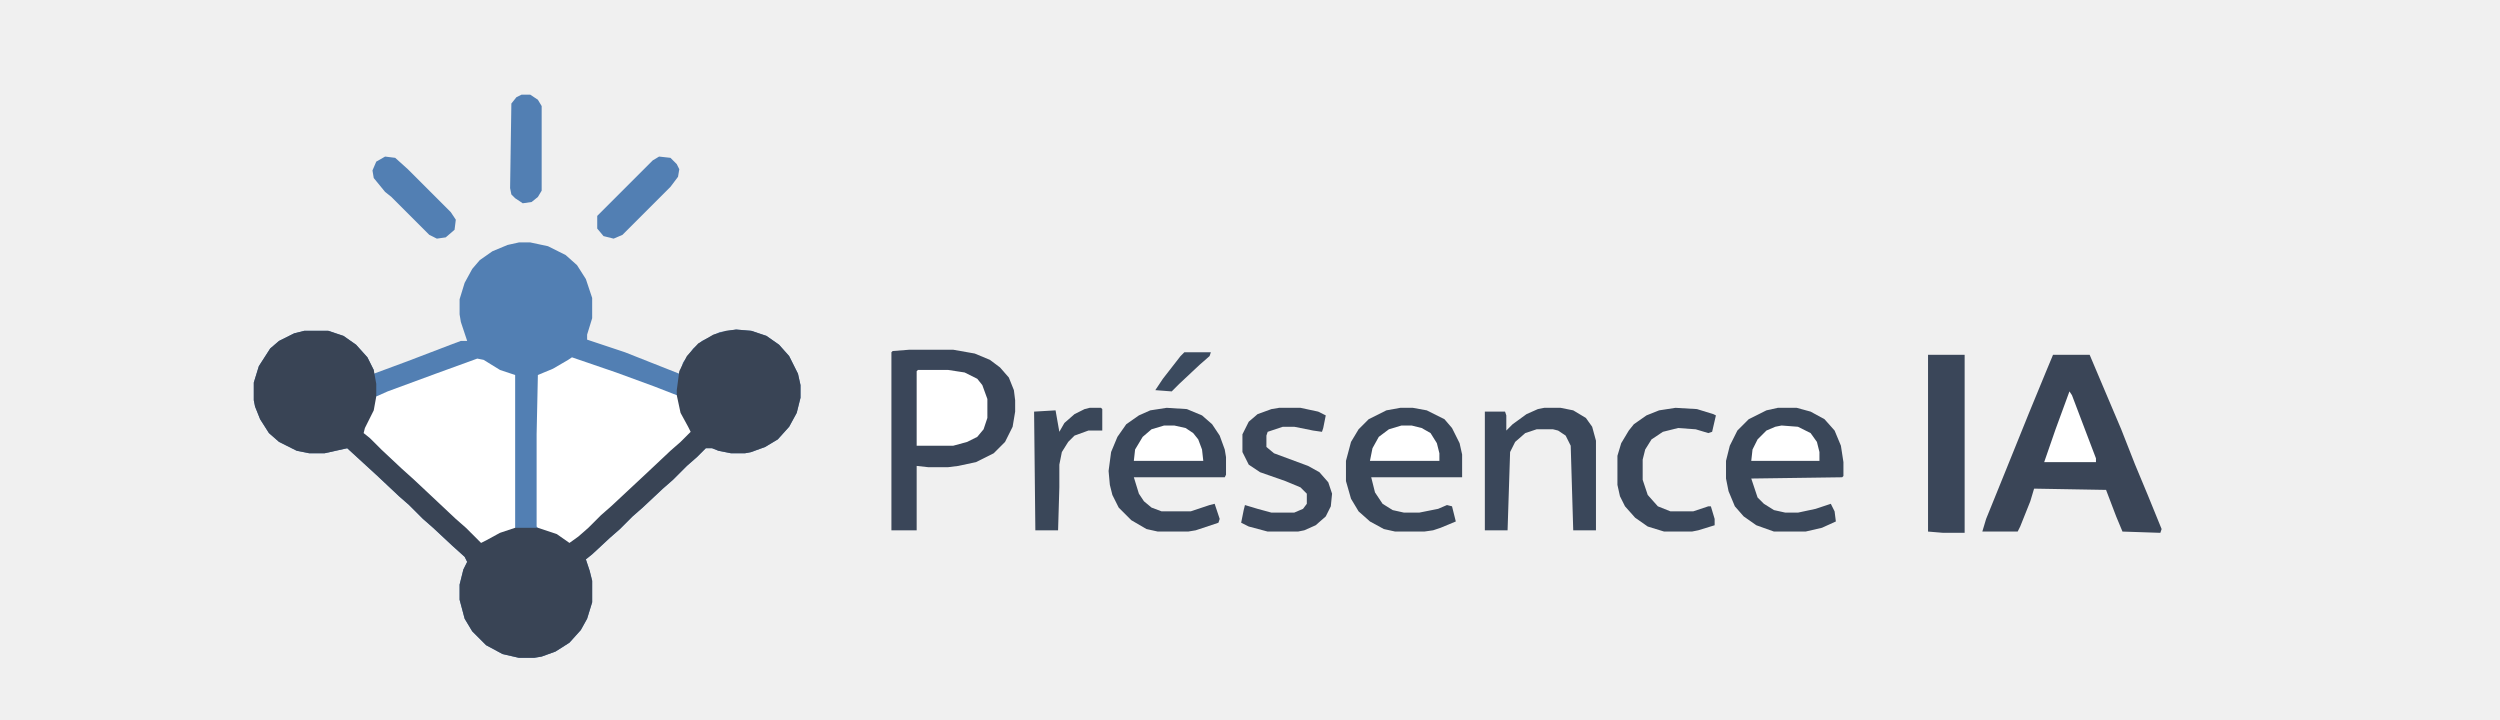
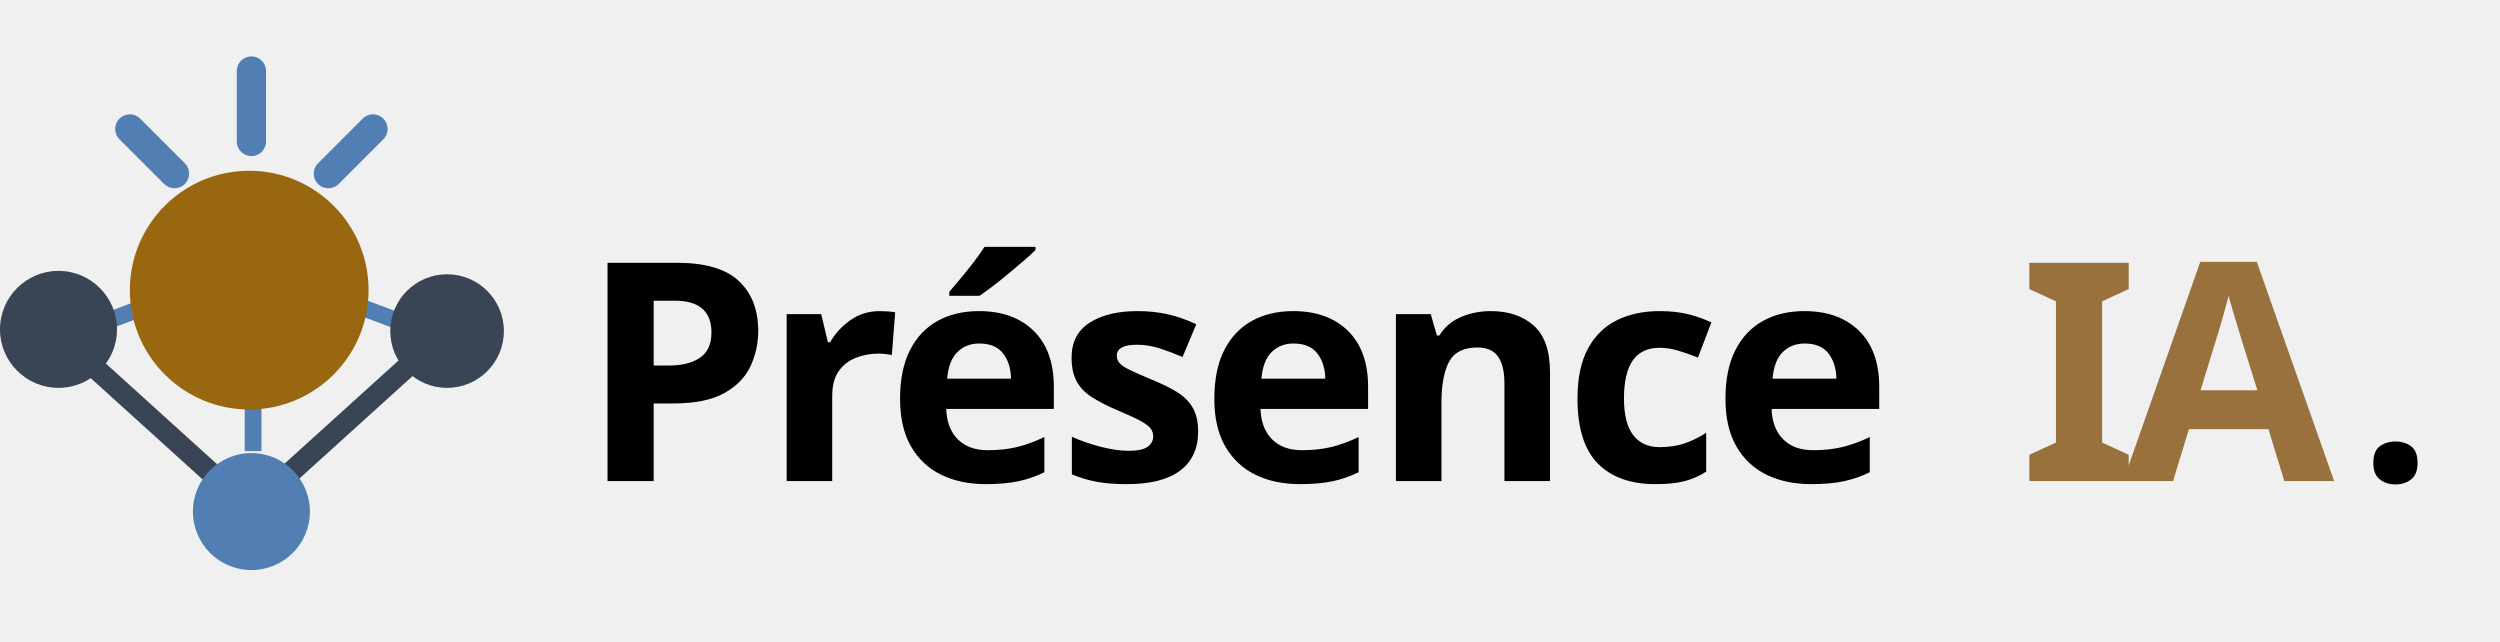
- <svg xmlns="http://www.w3.org/2000/svg" version="1.1" viewBox="60 650 1980 570">
-   <path transform="translate(471,842)" d="m0 0h9l14 3 14 7 9 8 7 11 5 15v16l-4 13v4l30 10 43 17 3-9 8-11 7-6 14-7 13-2 12 1 12 4 10 7 8 9 7 14 2 9v10l-3 12-6 11-9 10-10 6-11 4-5 1h-11l-10-2-5-2h-5l-7 7-8 7-11 11-8 7-16 15-8 7-10 10-8 7-14 13-5 4 3 9 2 8v17l-4 13-5 9-9 10-11 7-11 4-6 1h-12l-13-3-13-7-11-11-6-10-4-15v-12l3-12 3-6-2-4-10-9-15-14-8-7-11-11-8-7-17-16-24-22-18 4h-12l-10-2-14-7-8-7-7-11-4-10-1-5v-14l4-13 9-14 7-6 12-6 8-2h19l12 4 10 7 9 10 5 10v3l27-10 34-13 8-3h5l-5-15-1-6v-12l4-13 6-11 6-7 10-7 12-5z" fill="#527FB3" />
-   <path transform="translate(643,911)" d="m0 0 12 1 12 4 10 7 8 9 7 14 2 9v10l-3 12-6 11-9 10-10 6-11 4-5 1h-11l-10-2-5-2h-5l-7 7-8 7-11 11-8 7-16 15-8 7-10 10-8 7-14 13-5 4 3 9 2 8v17l-4 13-5 9-9 10-11 7-11 4-6 1h-12l-13-3-13-7-11-11-6-10-4-15v-12l3-12 3-6-2-4-10-9-15-14-8-7-11-11-8-7-17-16-24-22-18 4h-12l-10-2-14-7-8-7-7-11-4-10-1-5v-14l4-13 9-14 7-6 12-6 8-2h19l12 4 10 7 9 10 5 10 2 11v18l-5 12-4 6 1 4 10 9 11 11 8 7 17 16 10 9 7 7 8 7 17 16 3 3 20-10 4-1h25l13 5 9 6 12-11 8-7 10-10 8-7 13-12 16-15 15-14 12-11-6-11-4-11v-11l2-15 6-12 9-10 12-7 10-3z" fill="#394455" />
-   <path transform="translate(513,933)" d="m0 0 35 12 30 11 18 7 3 14 6 11 2 4-8 8-8 7-17 16-30 28-8 7-10 10-8 7-7 5-10-7-15-5-1-1v-73l1-47 12-5 12-7z" fill="#fff" />
-   <path transform="translate(438,934)" d="m0 0 5 1 13 8 12 4v121l-12 4-11 6-4 2-12-12-8-7-33-31-10-9-16-15-9-9-5-4 1-4 7-14 2-11 9-4 38-14z" fill="#fff" />
-   <path transform="translate(1686,931)" d="m0 0h29l11 26 14 33 11 28 10 24 11 27-1 3-30-1-5-12-8-21-57-1-3 10-8 20-2 4h-28l3-10 15-37 19-47 14-34z" fill="#3A4557" />
-   <path transform="translate(780,927)" d="m0 0h35l17 3 12 5 8 6 7 8 4 10 1 8v9l-2 12-6 12-9 9-14 7-14 3-8 1h-16l-9-1v51h-20v-141l1-1z" fill="#3A4659" />
-   <path transform="translate(1468,973)" d="m0 0h15l11 3 11 6 8 9 5 12 2 13v11l-1 1-72 1 5 15 5 5 8 5 9 2h10l14-3 12-4 3 6 1 8-11 5-13 3h-25l-14-5-10-7-7-8-5-12-2-10v-14l3-12 6-12 9-9 14-7z" fill="#3A4759" />
-   <path transform="translate(984,973)" d="m0 0 16 1 12 5 8 7 6 9 4 11 1 6v14l-1 2h-72l4 13 4 6 6 5 8 3h23l15-5 4-1 4 12-1 3-18 6-6 1h-24l-9-2-12-7-10-10-5-10-2-8-1-11 2-15 5-12 7-10 10-7 9-4z" fill="#3A475A" />
-   <path transform="translate(1169,973)" d="m0 0h10l11 2 14 7 6 7 6 12 2 9v18h-72l3 12 6 9 8 5 9 2h12l15-3 7-3 4 1 3 12-12 5-6 2-7 1h-23l-9-2-11-6-9-8-6-10-4-14v-16l4-15 6-10 8-8 14-7z" fill="#3A4759" />
-   <path transform="translate(1283,973)" d="m0 0h13l10 2 10 6 5 7 3 11v71h-18l-2-67-4-8-6-4-4-1h-13l-9 3-8 7-4 8-2 62h-18v-94h16l1 3v12l5-5 11-8 9-4z" fill="#3A475A" />
-   <path transform="translate(1587,931)" d="m0 0h29v141h-17l-12-1z" fill="#3A4659" />
-   <path transform="translate(1073,973)" d="m0 0h17l14 3 6 3-2 10-1 3-7-1-15-3h-9l-12 4-1 3v9l6 5 27 10 9 5 7 8 3 9-1 10-4 8-8 7-9 4-5 1h-24l-15-4-6-3 2-10 1-4 10 3 11 3h18l7-3 3-4v-8l-5-5-12-5-20-7-9-6-5-10v-14l5-10 7-6 11-4z" fill="#3B475A" />
-   <path transform="translate(1387,973)" d="m0 0 17 1 13 4 2 1-3 13-3 1-10-3-14-1-12 3-9 6-5 8-2 8v16l4 12 8 9 10 4h18l12-4h2l3 10v5l-13 4-5 1h-22l-13-4-10-7-8-9-4-8-2-9v-23l3-10 6-10 4-5 10-7 10-4z" fill="#3A475A" />
-   <path transform="translate(787,943)" d="m0 0h24l13 2 10 5 4 5 4 11v15l-3 9-5 6-8 4-11 3h-29v-59z" fill="#fff" />
-   <path transform="translate(923,973)" d="m0 0h9l1 1v17h-11l-11 4-5 5-5 8-2 10v18l-1 34h-18l-1-94 17-1 3 17 4-7 8-7 8-4z" fill="#3A4759" />
-   <path transform="translate(473,725)" d="m0 0h7l6 4 3 5v67l-3 5-5 4-7 1-6-4-3-3-1-5 1-67 4-5z" fill="#527FB3" />
-   <path transform="translate(365,774)" d="m0 0 8 1 10 9 34 34 4 6-1 8-7 6-7 1-6-3-30-30-5-4-9-11-1-6 3-7z" fill="#527FB3" />
-   <path transform="translate(582,774)" d="m0 0 9 1 5 5 2 4-1 6-6 8-38 38-7 3-8-2-5-6v-10l44-44z" fill="#527FB3" />
-   <path transform="translate(1170,987)" d="m0 0h8l8 2 7 4 5 8 2 8v6h-55l2-10 5-9 8-6z" fill="#fff" />
-   <path transform="translate(982,987)" d="m0 0h8l9 2 6 4 4 5 3 8 1 9h-55l1-9 6-10 7-6z" fill="#fff" />
-   <path transform="translate(1471,987)" d="m0 0 13 1 10 5 5 7 2 8v7h-54l1-9 4-8 7-7 7-3z" fill="#fff" />
-   <path transform="translate(1699,960)" d="m0 0 2 3 11 29 8 21v3h-41l9-26z" fill="#fff" />
-   <path transform="translate(998,929)" d="m0 0h21l-1 3-8 7-16 15-6 6-13-1 6-9 14-18z" fill="#3B4A5E" />
+ <svg xmlns="http://www.w3.org/2000/svg" id="Calque_1" version="1.1" viewBox="0 0 2222.73 570">
+   <defs>
+     <style>
+       .st0 {
+         fill: none;
+         stroke: #527fb3;
+         stroke-linecap: round;
+         stroke-miterlimit: 10;
+         stroke-width: 26px;
+       }
+ 
+       .st1 {
+         fill: #996710;
+       }
+ 
+       .st2, .st3, .st4, .st5, .st6 {
+         isolation: isolate;
+       }
+ 
+       .st7 {
+         fill: #394455;
+       }
+ 
+       .st3 {
+         font-size: 230px;
+       }
+ 
+       .st3, .st4, .st5, .st6 {
+         font-family: GillSans-Bold, 'Gill Sans';
+         font-weight: 700;
+       }
+ 
+       .st4 {
+         letter-spacing: -.03em;
+       }
+ 
+       .st4, .st5, .st6 {
+         font-size: 271.79px;
+       }
+ 
+       .st8 {
+         fill: #527fb3;
+       }
+ 
+       .st6 {
+         fill: #99713d;
+         letter-spacing: -.05em;
+       }
+     </style>
+   </defs>
+   <g>
+     <g>
+       <line class="st0" x1="223.53" y1="125.75" x2="223.53" y2="63.16" />
+       <line class="st0" x1="291.93" y1="154.37" x2="331.63" y2="114.67" />
+       <line class="st0" x1="155.13" y1="154.37" x2="115.43" y2="114.67" />
+     </g>
+     <rect class="st8" x="85.89" y="250.51" width="165.96" height="14.86" transform="translate(-79.64 75.47) rotate(-20.5)" />
+     <rect class="st8" x="273.09" y="174.96" width="14.86" height="165.96" transform="translate(-59.33 430.37) rotate(-69.5)" />
+     <rect class="st8" x="217.57" y="235.13" width="14.86" height="165.96" />
+     <g>
+       <rect class="st7" x="218.76" y="371.35" width="165.96" height="18.67" transform="translate(-177.44 300.94) rotate(-42.15)" />
+       <rect class="st7" x="134.41" y="297.75" width="18.67" height="165.96" transform="translate(-234.99 231.8) rotate(-47.85)" />
+     </g>
+     <circle class="st1" cx="221.57" cy="257.96" r="106.13" />
+     <circle class="st8" cx="223.53" cy="454.84" r="52" />
+     <g>
+       <circle class="st7" cx="52" cy="292.84" r="52" />
+       <circle class="st7" cx="397.5" cy="294.34" r="50.5" />
+     </g>
+   </g>
+   <g class="st2">
+     <text class="st4" transform="translate(515.68 427.72)">
+       <tspan x="0" y="0">Présence</tspan>
+     </text>
+     <text class="st5" transform="translate(1714.9 427.72)">
+       <tspan x="0" y="0"> </tspan>
+     </text>
+     <text class="st6" transform="translate(1795.59 427.72)">
+       <tspan x="0" y="0">IA</tspan>
+     </text>
+     <text class="st3" transform="translate(2097 427.72)">
+       <tspan x="0" y="0">.</tspan>
+     </text>
+   </g>
</svg>
